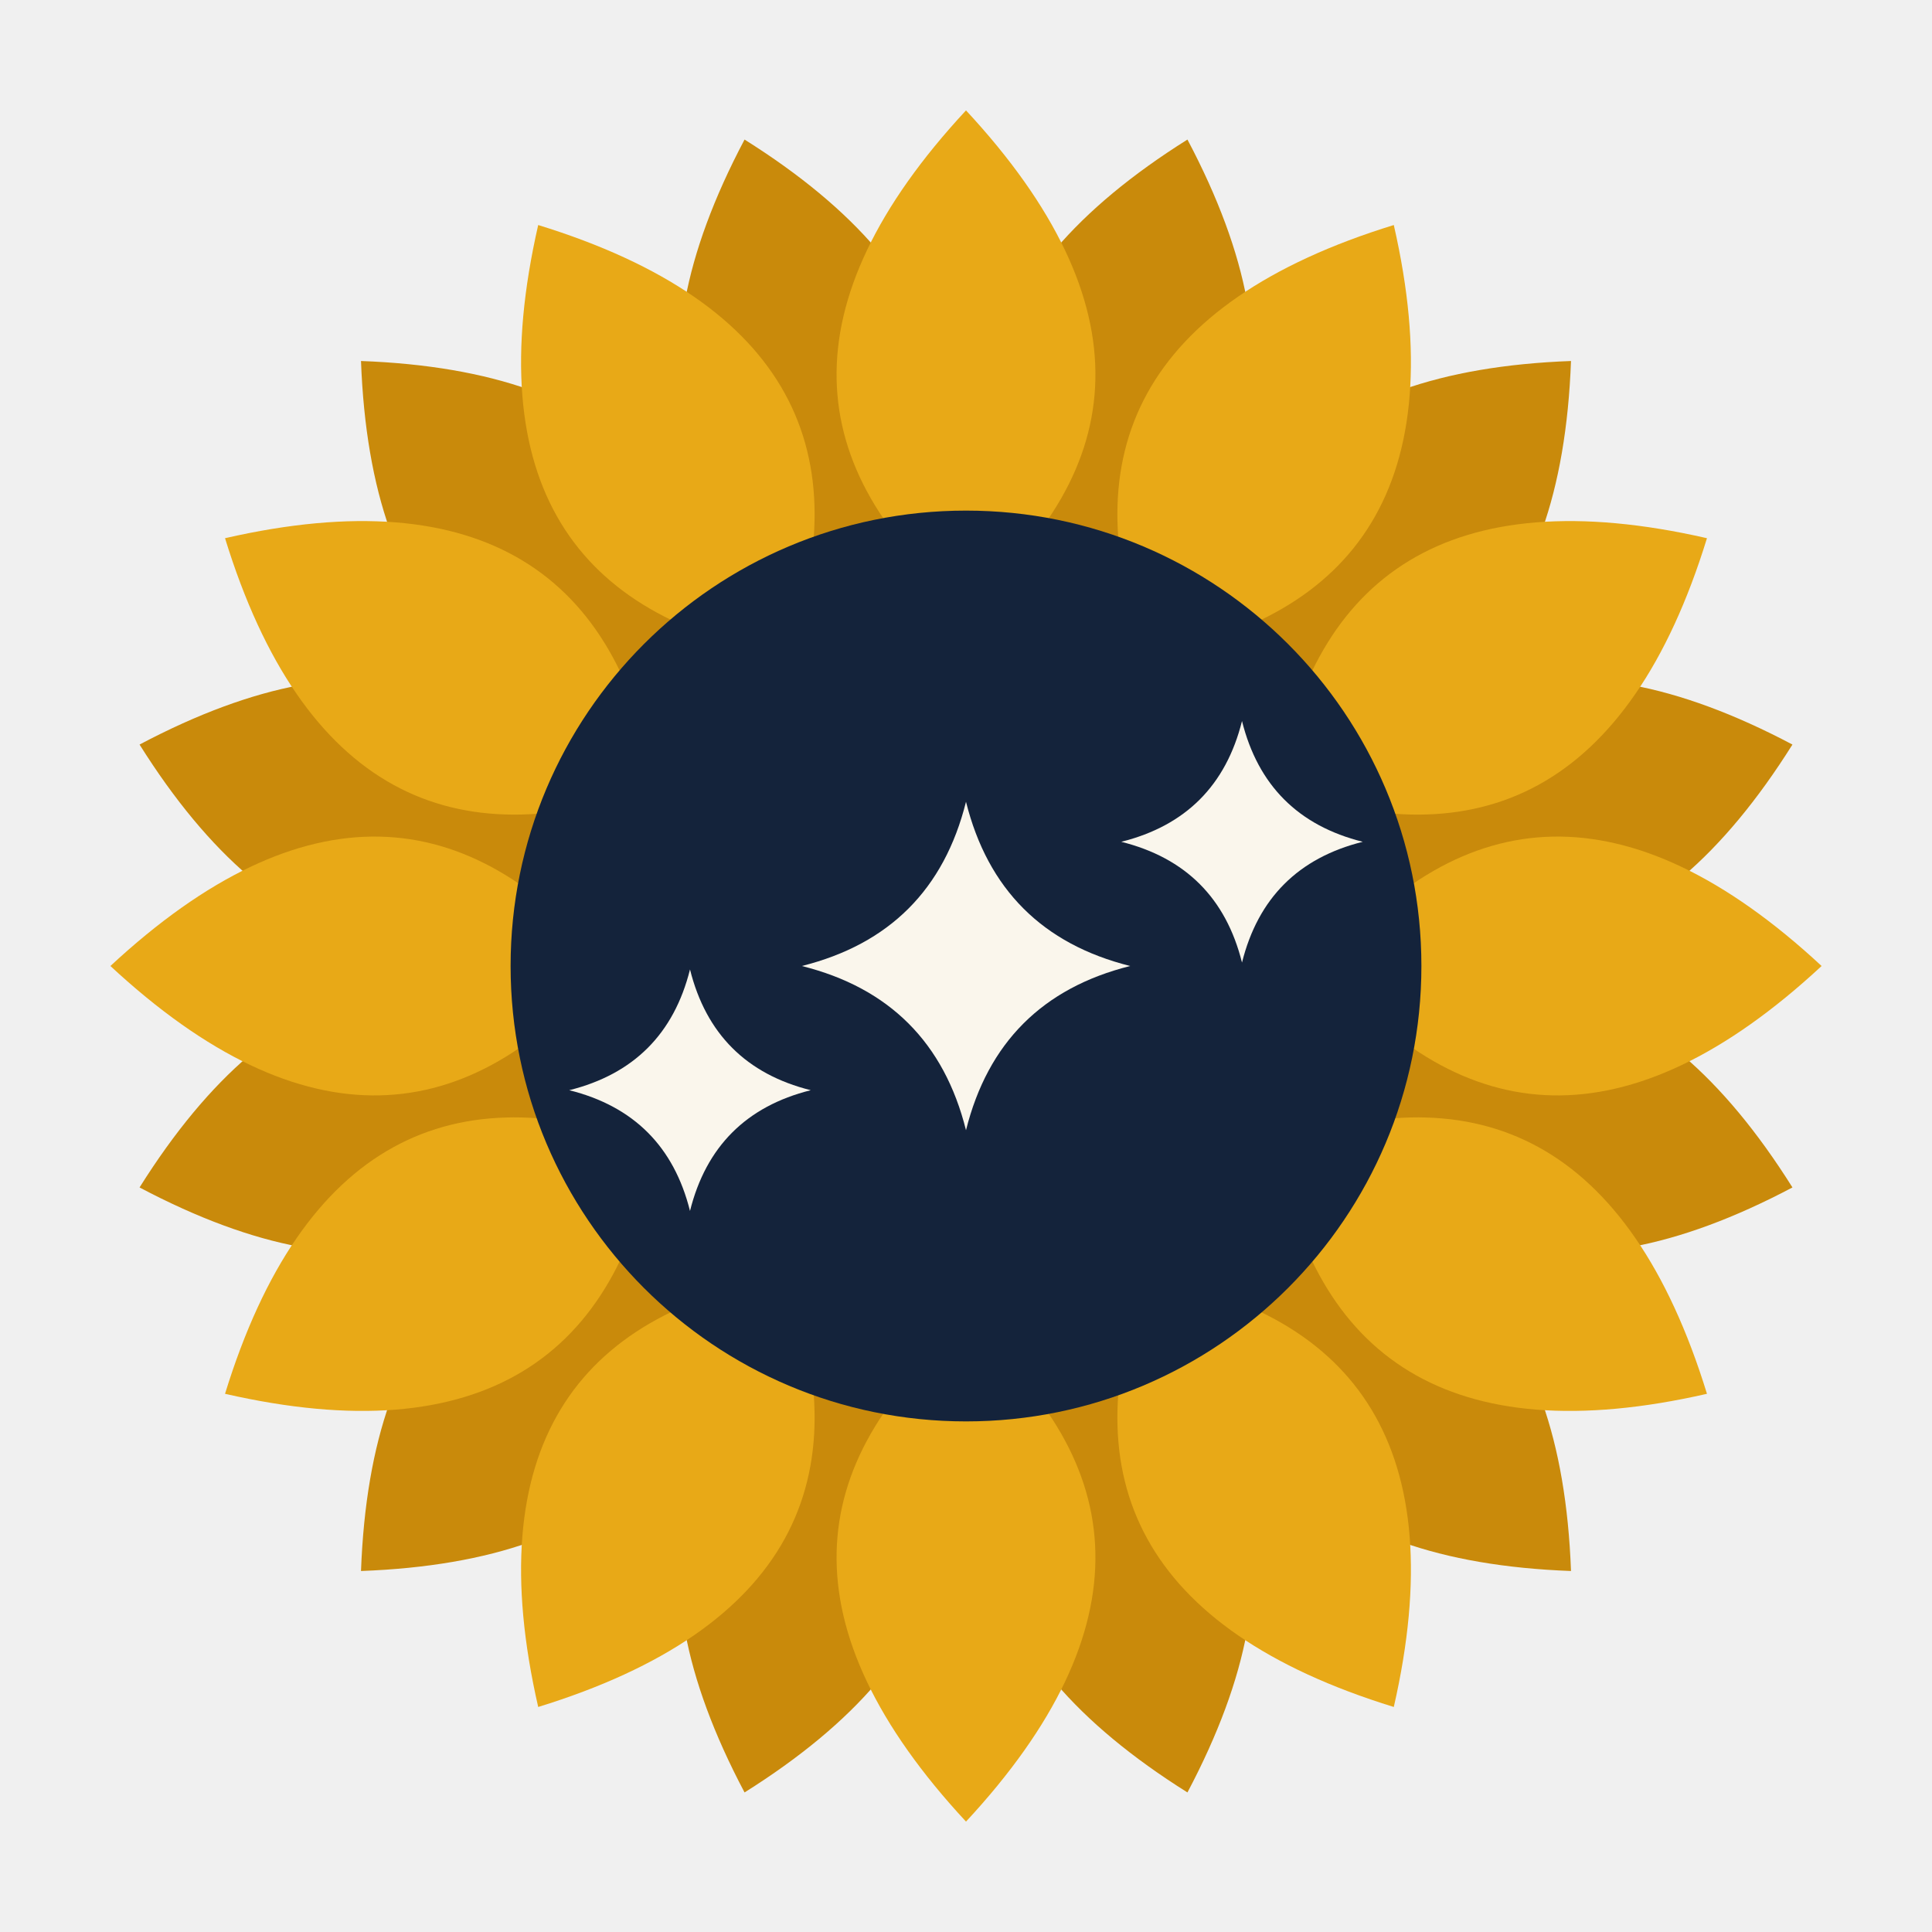
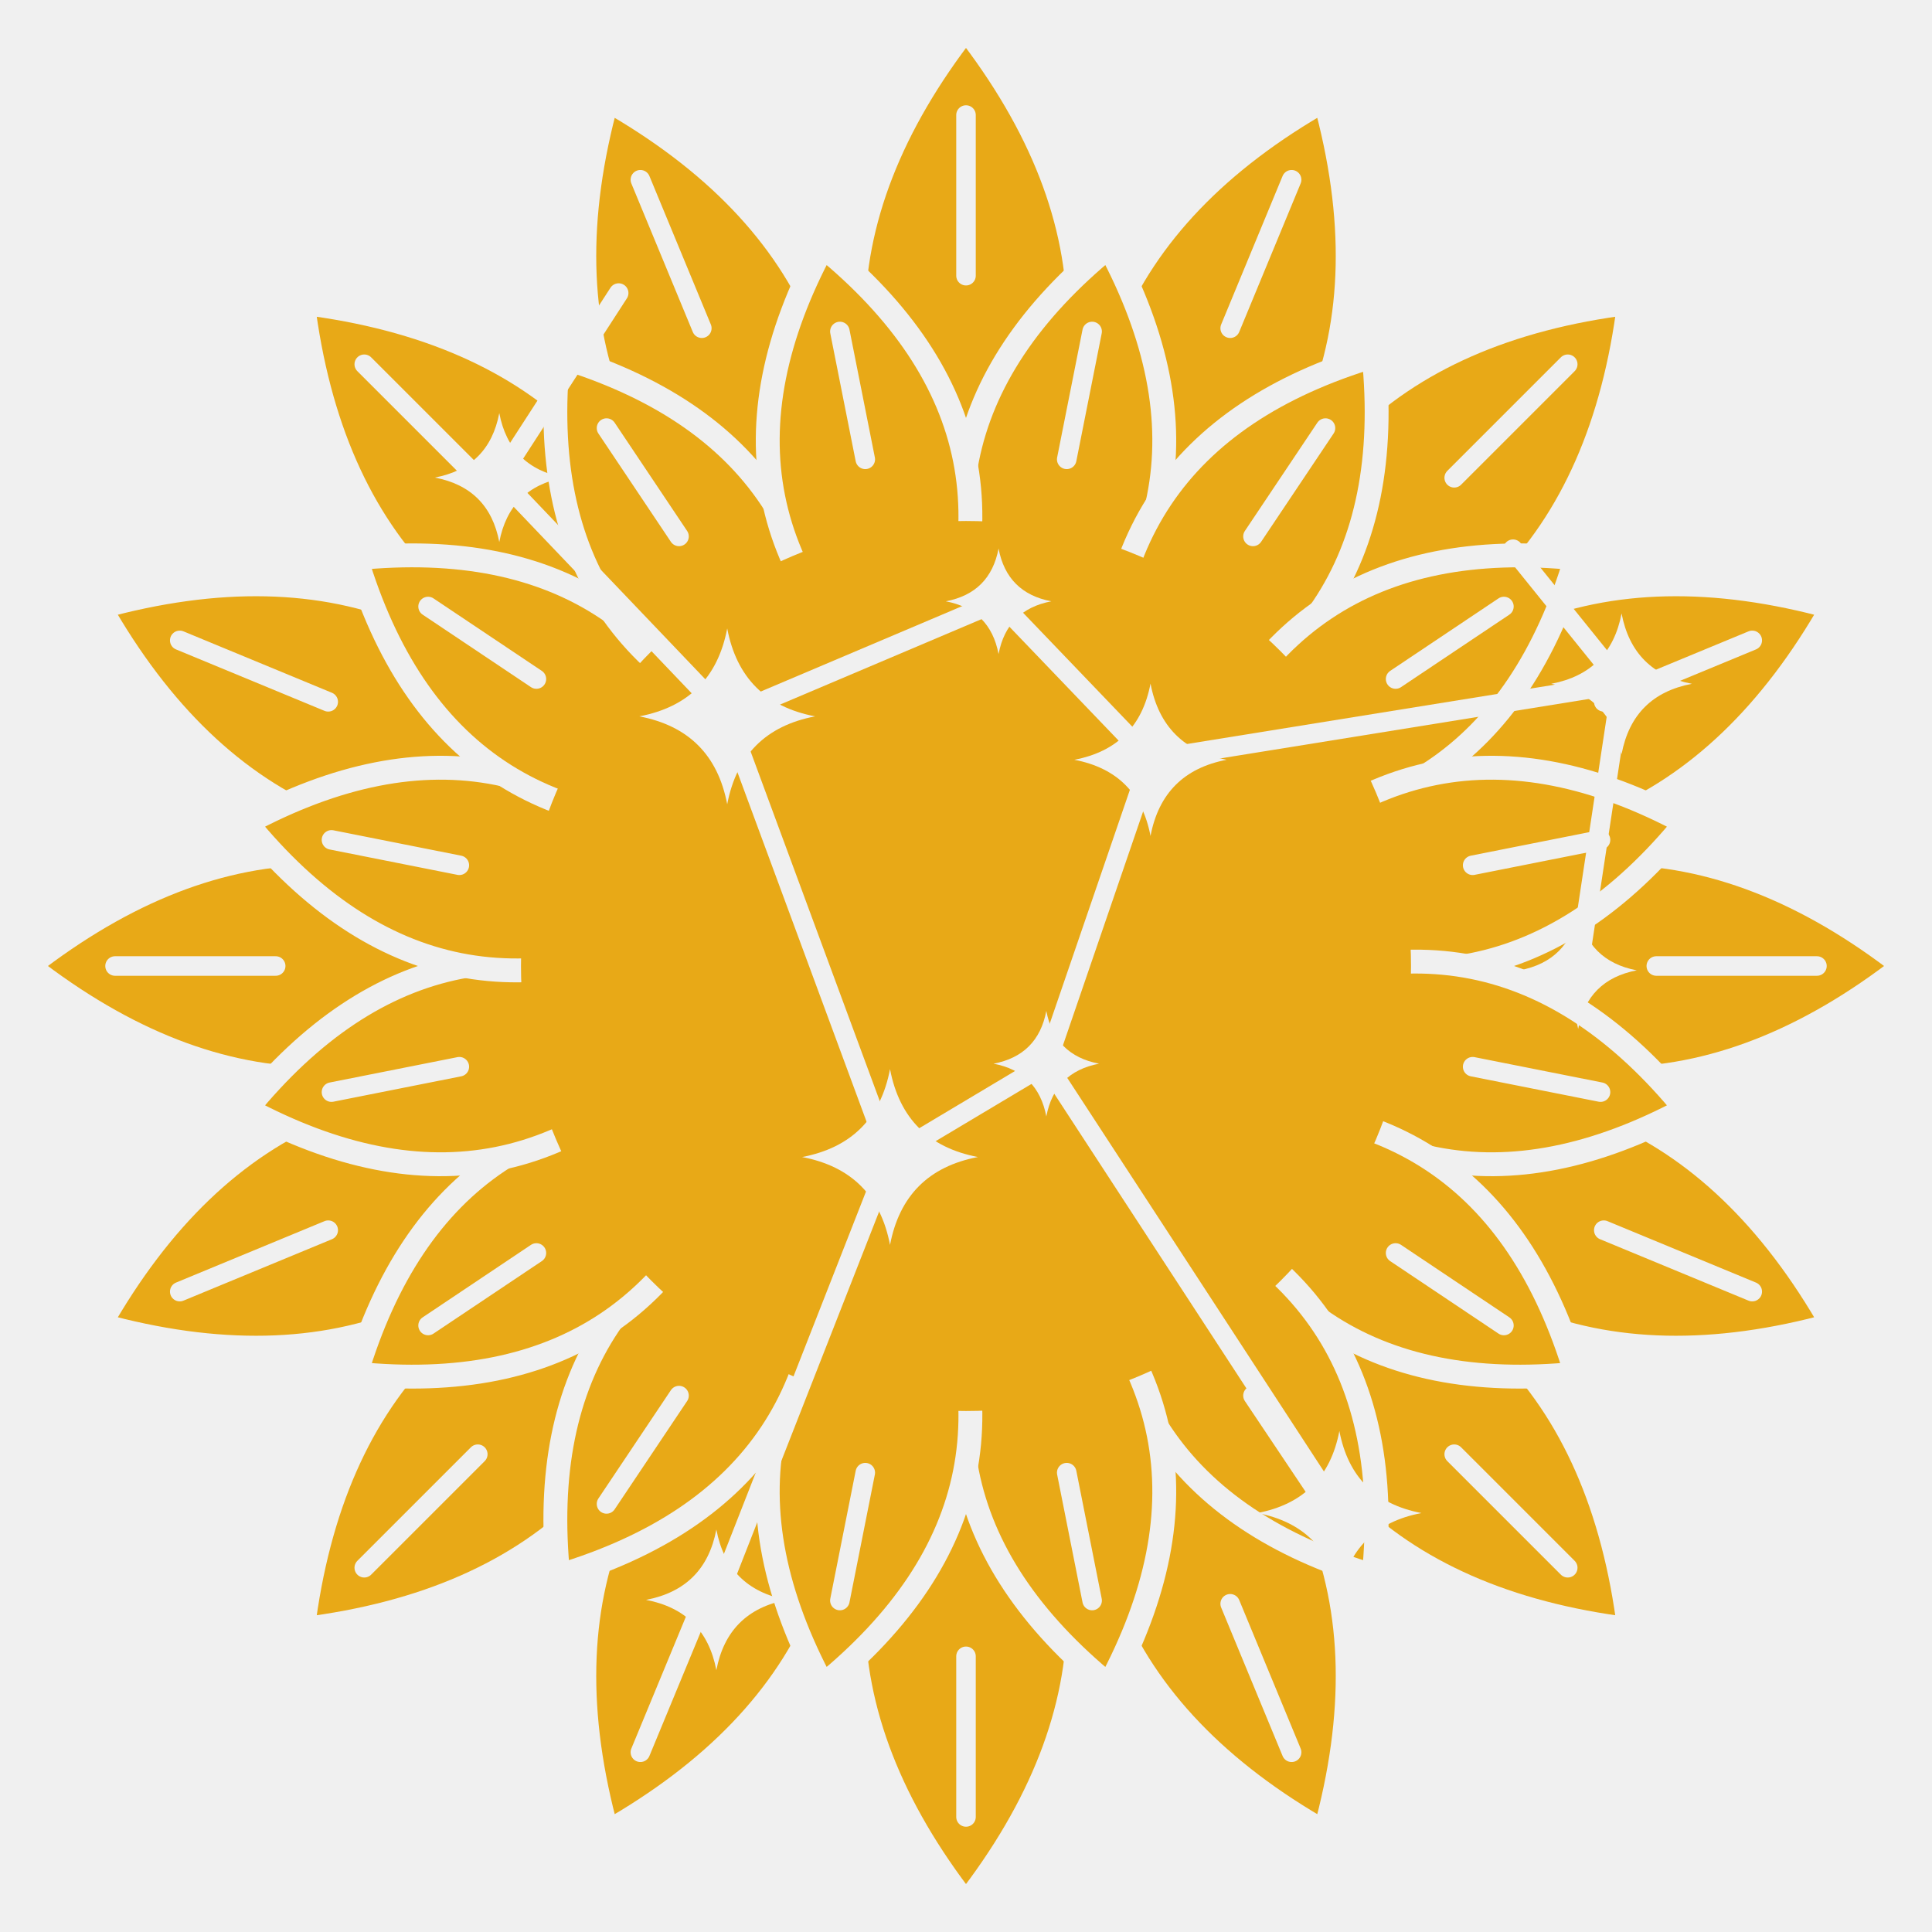
- <svg xmlns="http://www.w3.org/2000/svg" viewBox="0 0 140 140">
+ <svg xmlns="http://www.w3.org/2000/svg" viewBox="15 15 890 890" role="img" aria-label="Orión">
  <defs>
-     <path id="p" d="M70 8 C83 22 82 34 70 44 C58 34 57 22 70 8 Z" />
-     <g id="c">
-       <use href="#p" />
-       <use href="#p" transform="rotate(30 70 70)" />
-       <use href="#p" transform="rotate(60 70 70)" />
-       <use href="#p" transform="rotate(90 70 70)" />
-       <use href="#p" transform="rotate(120 70 70)" />
-       <use href="#p" transform="rotate(150 70 70)" />
-       <use href="#p" transform="rotate(180 70 70)" />
-       <use href="#p" transform="rotate(210 70 70)" />
-       <use href="#p" transform="rotate(240 70 70)" />
-       <use href="#p" transform="rotate(270 70 70)" />
-       <use href="#p" transform="rotate(300 70 70)" />
-       <use href="#p" transform="rotate(330 70 70)" />
-     </g>
-     <path id="s" d="M0 -7 Q1.4 -1.4 7 0 Q1.4 1.4 0 7 Q-1.4 1.4 -7 0 Q-1.4 -1.4 0 -7 Z" />
+     <mask id="m" maskUnits="userSpaceOnUse" x="0" y="0" width="920" height="920">
+       <g fill="#fff" stroke="#000" stroke-width="11" stroke-linejoin="round">
+         <path d="M460 295 Q356 161.5 460 28 Q564 161.5 460 295 Z" />
+         <path d="M523.1 307.6 Q478.1 144.4 625.3 60.9 Q670.3 224 523.1 307.6 Z" />
+         <path d="M576.7 343.3 Q597.5 175.4 765.5 154.5 Q744.6 322.5 576.7 343.3 Z" />
+         <path d="M612.4 396.9 Q696 249.7 859.1 294.7 Q775.6 441.9 612.4 396.9 Z" />
+         <path d="M625 460 Q758.5 356 892 460 Q758.5 564 625 460 Z" />
+         <path d="M612.4 523.1 Q775.6 478.1 859.1 625.3 Q696 670.3 612.4 523.1 Z" />
+         <path d="M576.7 576.7 Q744.6 597.5 765.5 765.5 Q597.5 744.6 576.7 576.7 Z" />
+         <path d="M523.1 612.4 Q670.3 696 625.3 859.1 Q478.1 775.6 523.1 612.4 Z" />
+         <path d="M460 625 Q564 758.5 460 892 Q356 758.5 460 625 Z" />
+         <path d="M396.9 612.4 Q441.9 775.6 294.7 859.1 Q249.7 696 396.9 612.4 Z" />
+         <path d="M343.3 576.7 Q322.5 744.6 154.5 765.5 Q175.4 597.5 343.3 576.7 Z" />
+         <path d="M307.6 523.1 Q224 670.3 60.9 625.3 Q144.4 478.1 307.6 523.1 Z" />
+         <path d="M295 460 Q161.5 564 28 460 Q161.5 356 295 460 Z" />
+         <path d="M307.6 396.9 Q144.4 441.9 60.9 294.7 Q224 249.7 307.6 396.9 Z" />
+         <path d="M343.3 343.3 Q175.4 322.5 154.5 154.5 Q322.5 175.4 343.3 343.3 Z" />
+         <path d="M396.9 307.6 Q249.7 224 294.7 60.9 Q441.9 144.4 396.9 307.6 Z" />
+         <path d="M483.4 342.3 Q416.4 217.8 525.9 128.5 Q592.9 253 483.4 342.3 Z" />
+         <path d="M526.7 360.2 Q512.4 219.6 647.8 179 Q662.1 319.6 526.7 360.2 Z" />
+         <path d="M559.8 393.3 Q600.4 257.9 741 272.2 Q700.4 407.6 559.8 393.3 Z" />
+         <path d="M577.7 436.6 Q667 327.1 791.5 394.1 Q702.2 503.6 577.7 436.6 Z" />
+         <path d="M577.7 483.4 Q702.2 416.4 791.5 525.9 Q667 592.9 577.7 483.4 Z" />
+         <path d="M559.8 526.7 Q700.4 512.4 741 647.8 Q600.4 662.1 559.8 526.7 Z" />
+         <path d="M526.7 559.8 Q662.1 600.4 647.8 741 Q512.4 700.4 526.7 559.8 Z" />
+         <path d="M483.4 577.7 Q592.9 667 525.9 791.5 Q416.4 702.2 483.4 577.7 Z" />
+         <path d="M436.6 577.7 Q503.6 702.2 394.1 791.5 Q327.1 667 436.6 577.7 Z" />
+         <path d="M393.3 559.8 Q407.6 700.4 272.2 741 Q257.9 600.4 393.3 559.8 Z" />
+         <path d="M360.2 526.7 Q319.6 662.1 179 647.8 Q219.6 512.4 360.2 526.7 Z" />
+         <path d="M342.3 483.4 Q253 592.9 128.5 525.9 Q217.8 416.4 342.3 483.4 Z" />
+         <path d="M342.3 436.6 Q217.8 503.6 128.5 394.1 Q253 327.1 342.3 436.6 Z" />
+         <path d="M360.2 393.3 Q219.6 407.6 179 272.2 Q319.6 257.9 360.2 393.3 Z" />
+         <path d="M393.3 360.2 Q257.9 319.6 272.2 179 Q407.6 219.6 393.3 360.2 Z" />
+         <path d="M436.6 342.3 Q327.1 253 394.1 128.5 Q503.6 217.8 436.6 342.3 Z" />
+       </g>
+       <circle cx="460" cy="460" r="205" fill="#fff" />
+       <g stroke="#000" stroke-width="9" stroke-linecap="round">
+         <line x1="460" y1="142" x2="460" y2="68" />
+         <line x1="581.7" y1="166.2" x2="610" y2="97.8" />
+         <line x1="684.9" y1="235.1" x2="737.2" y2="182.8" />
+         <line x1="753.8" y1="338.3" x2="822.2" y2="310" />
+         <line x1="778" y1="460" x2="852" y2="460" />
+         <line x1="753.8" y1="581.7" x2="822.2" y2="610" />
+         <line x1="684.9" y1="684.9" x2="737.2" y2="737.2" />
+         <line x1="581.7" y1="753.8" x2="610" y2="822.2" />
+         <line x1="460" y1="778" x2="460" y2="852" />
+         <line x1="338.3" y1="753.8" x2="310" y2="822.2" />
+         <line x1="235.1" y1="684.9" x2="182.8" y2="737.2" />
+         <line x1="166.2" y1="581.7" x2="97.8" y2="610" />
+         <line x1="142" y1="460" x2="68" y2="460" />
+         <line x1="166.2" y1="338.3" x2="97.8" y2="310" />
+         <line x1="235.1" y1="235.1" x2="182.8" y2="182.8" />
+         <line x1="338.3" y1="166.2" x2="310" y2="97.8" />
+         <line x1="506.4" y1="226.6" x2="518.1" y2="167.7" />
+         <line x1="592.2" y1="262.1" x2="625.6" y2="212.2" />
+         <line x1="657.9" y1="327.8" x2="707.8" y2="294.4" />
+         <line x1="693.4" y1="413.6" x2="752.3" y2="401.9" />
+         <line x1="693.4" y1="506.4" x2="752.3" y2="518.1" />
+         <line x1="657.9" y1="592.2" x2="707.8" y2="625.6" />
+         <line x1="592.2" y1="657.9" x2="625.6" y2="707.8" />
+         <line x1="506.4" y1="693.4" x2="518.1" y2="752.3" />
+         <line x1="413.6" y1="693.4" x2="401.9" y2="752.3" />
+         <line x1="327.8" y1="657.9" x2="294.4" y2="707.8" />
+         <line x1="262.1" y1="592.2" x2="212.2" y2="625.6" />
+         <line x1="226.6" y1="506.4" x2="167.7" y2="518.1" />
+         <line x1="226.6" y1="413.6" x2="167.7" y2="401.9" />
+         <line x1="262.1" y1="327.8" x2="212.2" y2="294.4" />
+         <line x1="327.8" y1="262.1" x2="294.4" y2="212.2" />
+         <line x1="413.6" y1="226.6" x2="401.9" y2="167.7" />
+       </g>
+       <g stroke="#000" stroke-width="9" stroke-linecap="round">
+         <line x1="300" y1="150" x2="245" y2="235" />
+         <line x1="245" y1="235" x2="350" y2="345" />
+         <line x1="350" y1="345" x2="475" y2="292" />
+         <line x1="475" y1="292" x2="545" y2="365" />
+         <line x1="350" y1="345" x2="425" y2="548" />
+         <line x1="545" y1="365" x2="497" y2="505" />
+         <line x1="425" y1="548" x2="497" y2="505" />
+         <line x1="425" y1="548" x2="345" y2="752" />
+         <line x1="497" y1="505" x2="632" y2="712" />
+         <line x1="545" y1="365" x2="762" y2="330" />
+         <line x1="762" y1="330" x2="742" y2="462" />
+         <line x1="762" y1="330" x2="712" y2="268" />
+       </g>
+       <g fill="#000">
+         <path transform="translate(350 345) scale(40.5)" d="M0 -1 Q0.16 -0.16 1 0 Q0.16 0.16 0 1 Q-0.16 0.16 -1 0 Q-0.16 -0.16 0 -1 Z" />
+         <path transform="translate(545 365) scale(35.1)" d="M0 -1 Q0.16 -0.16 1 0 Q0.16 0.16 0 1 Q-0.16 0.16 -1 0 Q-0.16 -0.16 0 -1 Z" />
+         <path transform="translate(425 548) scale(40.5)" d="M0 -1 Q0.16 -0.16 1 0 Q0.16 0.16 0 1 Q-0.16 0.16 -1 0 Q-0.16 -0.16 0 -1 Z" />
+         <path transform="translate(632 712) scale(37.8)" d="M0 -1 Q0.16 -0.16 1 0 Q0.16 0.16 0 1 Q-0.16 0.16 -1 0 Q-0.16 -0.16 0 -1 Z" />
+         <path transform="translate(345 752) scale(32.4)" d="M0 -1 Q0.16 -0.16 1 0 Q0.16 0.16 0 1 Q-0.16 0.16 -1 0 Q-0.16 -0.16 0 -1 Z" />
+         <path transform="translate(245 235) scale(29.7)" d="M0 -1 Q0.16 -0.16 1 0 Q0.16 0.16 0 1 Q-0.16 0.16 -1 0 Q-0.16 -0.16 0 -1 Z" />
+         <path transform="translate(475 292) scale(24.3)" d="M0 -1 Q0.16 -0.16 1 0 Q0.16 0.16 0 1 Q-0.16 0.16 -1 0 Q-0.16 -0.16 0 -1 Z" />
+         <path transform="translate(497 505) scale(24.3)" d="M0 -1 Q0.16 -0.16 1 0 Q0.16 0.16 0 1 Q-0.16 0.16 -1 0 Q-0.16 -0.16 0 -1 Z" />
+         <path transform="translate(762 330) scale(32.4)" d="M0 -1 Q0.16 -0.16 1 0 Q0.16 0.16 0 1 Q-0.16 0.16 -1 0 Q-0.16 -0.16 0 -1 Z" />
+         <path transform="translate(742 462) scale(27)" d="M0 -1 Q0.16 -0.16 1 0 Q0.16 0.16 0 1 Q-0.16 0.16 -1 0 Q-0.16 -0.16 0 -1 Z" />
+       </g>
+     </mask>
  </defs>
-   <use href="#c" fill="#C98A0B" transform="rotate(15 70 70)" />
-   <use href="#c" fill="#E8A917" />
-   <circle cx="70" cy="70" r="33" fill="#14233B" />
-   <g fill="#FAF6EC">
-     <use href="#s" transform="translate(70 70) scale(1.7)" />
-     <use href="#s" transform="translate(50 79) scale(1.25)" />
-     <use href="#s" transform="translate(90 61) scale(1.25)" />
-   </g>
+   <rect x="0" y="0" width="920" height="920" fill="#E8A917" mask="url(#m)" />
</svg>
